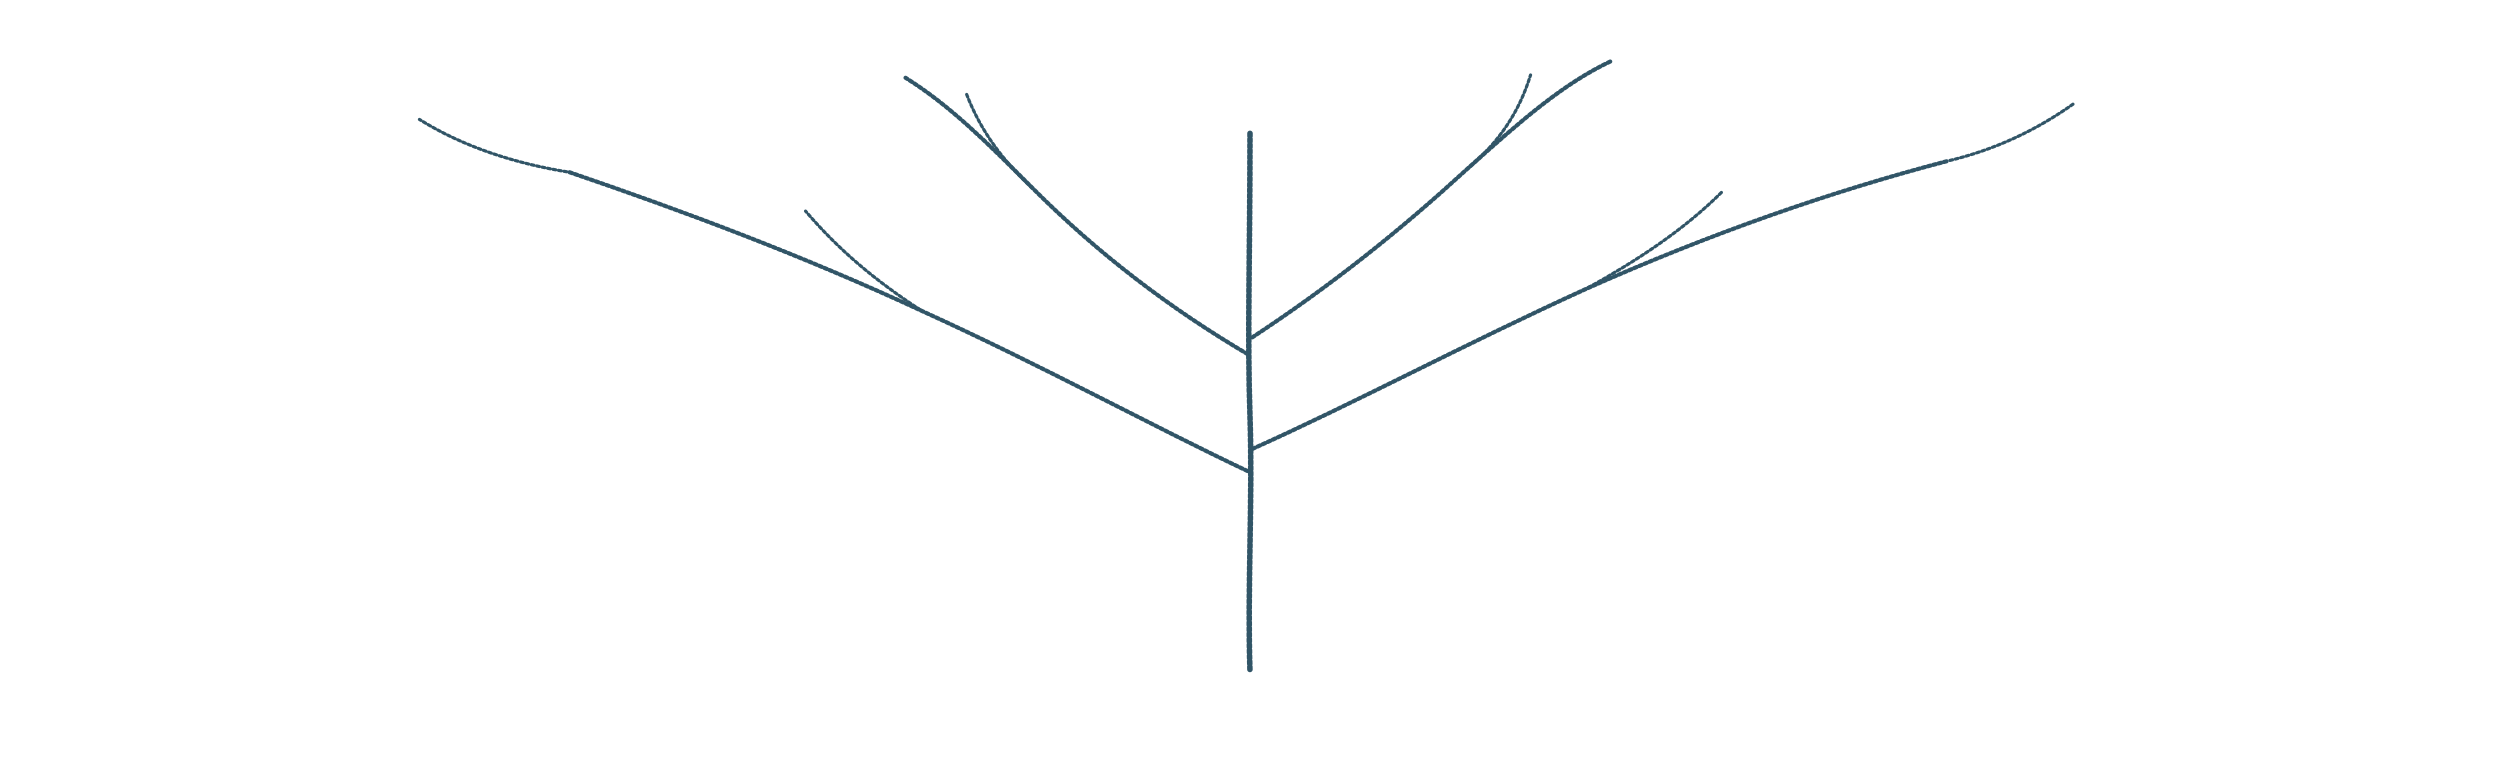
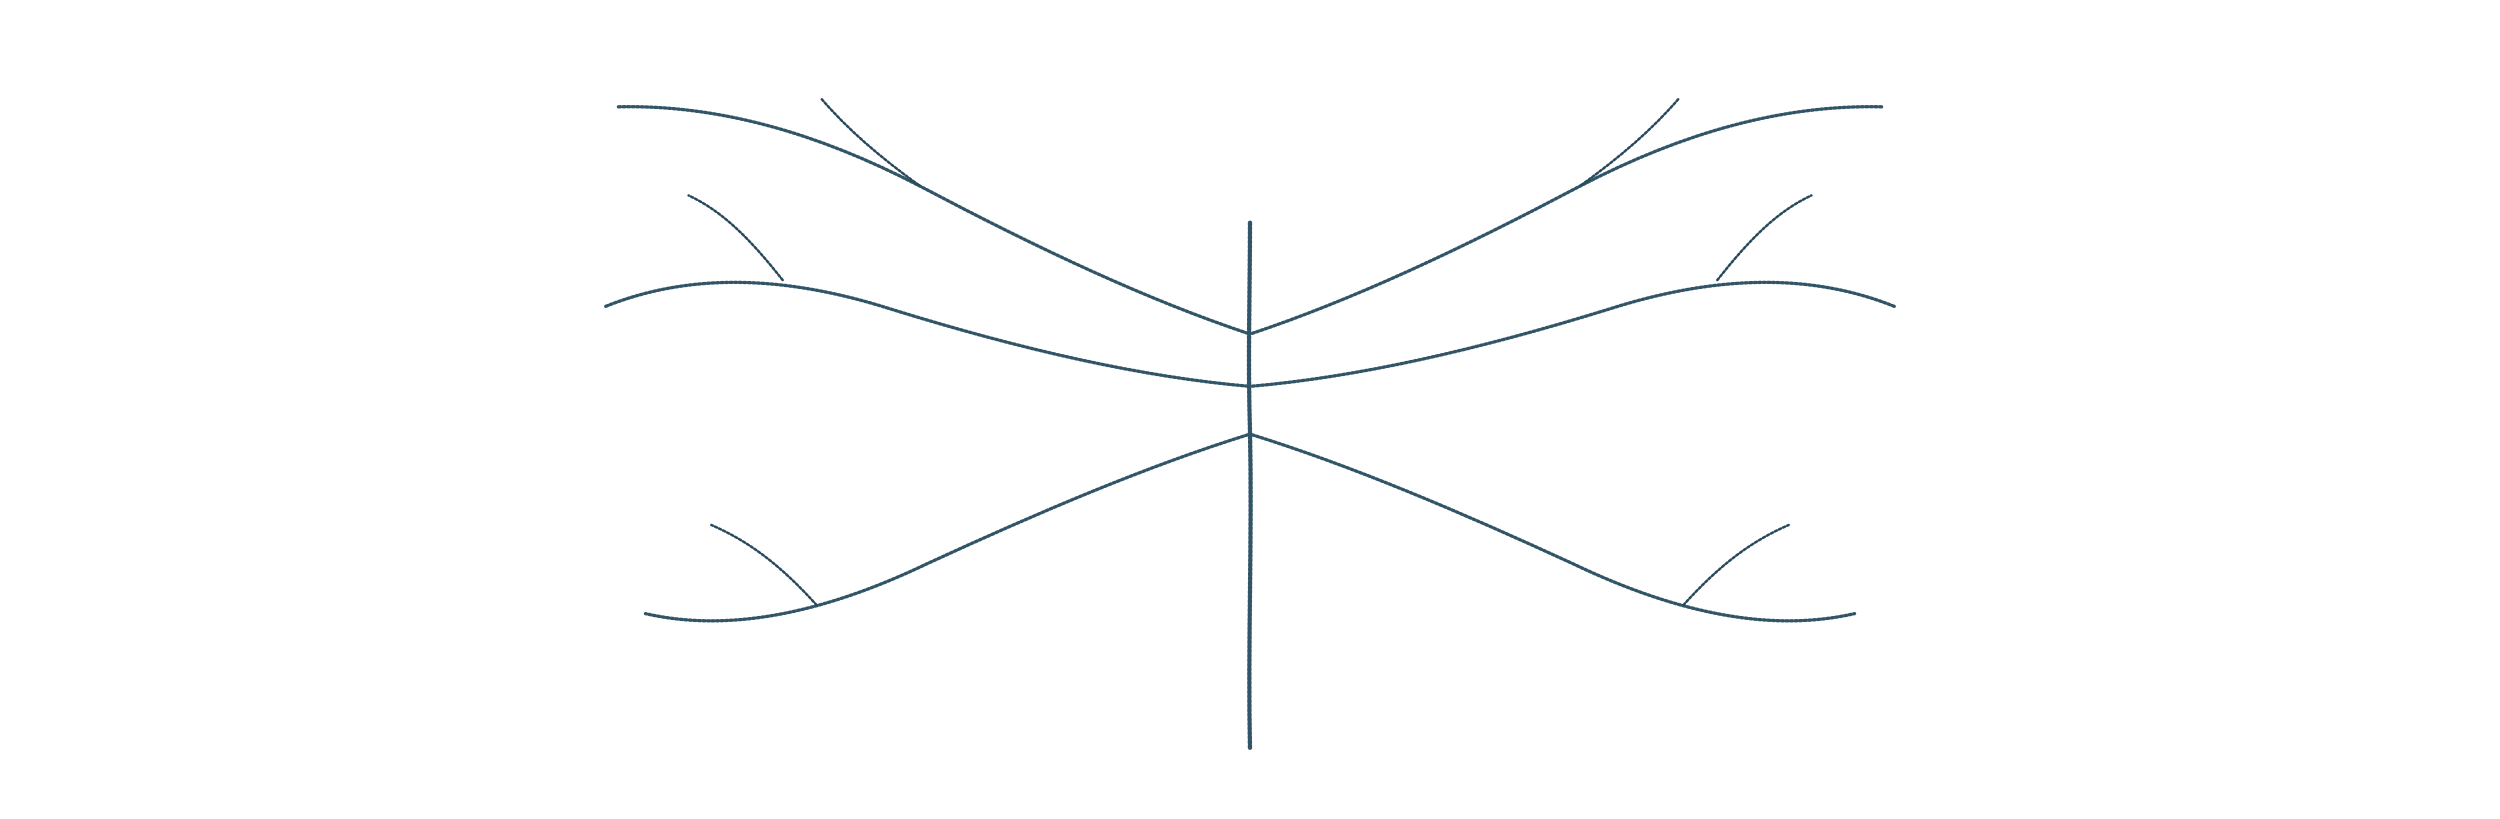
- <svg xmlns="http://www.w3.org/2000/svg" viewBox="0 0 900 280" role="img" aria-label="Abstrakter Baum für Reflexion und Resilienz">
+ <svg xmlns="http://www.w3.org/2000/svg" viewBox="0 0 1100 360" role="img" aria-label="Reflexion als Zentrum des Alexander Forums mit den Arbeitsfeldern Resilienz, Polykrise, psychische Gesundheit, Prävention, digitale Öffentlichkeit und demokratischer Zusammenhalt">
  <style>
-     .trunk,.branch,.twig{fill:none;stroke:#315567;stroke-linecap:round;stroke-linejoin:round;pathLength:1;stroke-dasharray:1;stroke-dashoffset:1;animation:draw 8s cubic-bezier(.65,0,.35,1) infinite}
-     .trunk{stroke-width:2}
-     .branch{stroke-width:1.5}
-     .twig{stroke-width:1.15}
-     .flow{fill:none;stroke:#9cc3da;stroke-width:2;stroke-linecap:round;pathLength:1;stroke-dasharray:.035 .11;stroke-dashoffset:0;opacity:0;animation:flow 8s ease-in-out infinite}
-     .node{fill:#0c1115;stroke:#9cc3da;stroke-width:1.4;r:4;opacity:0;animation:node 8s cubic-bezier(.65,0,.35,1) infinite}
-     .n2{animation-delay:.16s}.n3{animation-delay:.30s}.n4{animation-delay:.44s}.n5{animation-delay:.58s}.n6{animation-delay:.72s}.n7{animation-delay:.86s}
-     .leaf{fill:none;stroke:#315567;stroke-width:1.1;opacity:0;transform-box:fill-box;transform-origin:center;animation:leaf 8s ease-out infinite}
-     .l2{animation-delay:.18s}.l3{animation-delay:.34s}.l4{animation-delay:.5s}.l5{animation-delay:.66s}.l6{animation-delay:.82s}
- 
-     @keyframes draw{
-       0%,9%{stroke-dashoffset:1;opacity:.2}
-       34%,62%{stroke-dashoffset:0;opacity:1}
-       83%,100%{stroke-dashoffset:1;opacity:.2}
+     .trunk,.branch,.twig{fill:none;stroke:#315567;stroke-linecap:round;stroke-linejoin:round;pathLength:1;stroke-dasharray:1;stroke-dashoffset:1;animation:draw 8.5s cubic-bezier(.65,0,.35,1) infinite}
+     .trunk{stroke-width:1.9}.branch{stroke-width:1.45}.twig{stroke-width:1.1;stroke:#28495b}
+     .flow{fill:none;stroke:#9cc3da;stroke-width:1.8;stroke-linecap:round;pathLength:1;stroke-dasharray:.035 .11;stroke-dashoffset:0;opacity:0;animation:flow 8.5s ease-in-out infinite}
+     .node{fill:#0c1115;stroke:#9cc3da;stroke-width:1.4;r:4.2;opacity:0;animation:node 8.5s cubic-bezier(.65,0,.35,1) infinite}
+     .label{font-family:Inter,Arial,sans-serif;font-size:12px;letter-spacing:.075em;fill:#9fb1bc;opacity:0;animation:label 8.5s cubic-bezier(.65,0,.35,1) infinite}
+     .label.center{font-family:Georgia,serif;font-size:18px;letter-spacing:.02em;fill:#e8edf2;font-weight:700}
+     .leaf{fill:none;stroke:#315567;stroke-width:1.05;opacity:0;transform-box:fill-box;transform-origin:center;animation:leaf 8.5s ease-out infinite}
+     .d2{animation-delay:.2s}.d3{animation-delay:.4s}.d4{animation-delay:.6s}.d5{animation-delay:.8s}.d6{animation-delay:1s}
+     @keyframes draw{0%,9%{stroke-dashoffset:1;opacity:.2}31%,62%{stroke-dashoffset:0;opacity:1}82%,100%{stroke-dashoffset:1;opacity:.2}}
+     @keyframes flow{0%,27%{opacity:0;stroke-dashoffset:0}36%,61%{opacity:.8;stroke-dashoffset:-.34}68%,100%{opacity:0;stroke-dashoffset:-.34}}
+     @keyframes node{0%,11%{opacity:0;r:2}31%,62%{opacity:1;r:4.3}82%,100%{opacity:0;r:2}}
+     @keyframes label{0%,15%{opacity:0;transform:translateY(4px)}34%,62%{opacity:1;transform:translateY(0)}82%,100%{opacity:0;transform:translateY(-2px)}}
+     @keyframes leaf{0%,24%{opacity:0;transform:scale(.55) rotate(-8deg)}42%,63%{opacity:.75;transform:scale(1) rotate(0)}82%,100%{opacity:0;transform:scale(.8) rotate(4deg)}}
+     @media (prefers-reduced-motion:reduce){
+       .trunk,.branch,.twig,.flow,.node,.label,.leaf{animation:none}
+       .trunk,.branch,.twig{stroke-dashoffset:0;opacity:1}.flow{opacity:.45}.node,.label{opacity:1}.leaf{opacity:.65;transform:none}
    }
-     @keyframes flow{
-       0%,31%{opacity:0;stroke-dashoffset:0}
-       38%,61%{opacity:.78;stroke-dashoffset:-.32}
-       70%,100%{opacity:0;stroke-dashoffset:-.32}
-     }
-     @keyframes node{
-       0%,12%{opacity:0;r:2}
-       34%,62%{opacity:1;r:4.3}
-       82%,100%{opacity:0;r:2}
-     }
-     @keyframes leaf{
-       0%,26%{opacity:0;transform:scale(.65) rotate(-8deg)}
-       43%,63%{opacity:.7;transform:scale(1) rotate(0)}
-       82%,100%{opacity:0;transform:scale(.82) rotate(4deg)}
-     }
-     @media (prefers-reduced-motion:reduce){
-       .trunk,.branch,.twig,.flow,.node,.leaf{animation:none}
-       .trunk,.branch,.twig{stroke-dashoffset:0;opacity:1}
-       .flow{opacity:.45}
-       .node{opacity:1}
-       .leaf{opacity:.65;transform:none}
-     }
+     @media (max-width:700px){.label{font-size:9px}.label.center{font-size:15px}}
  </style>
-   <path class="trunk" d="M450 242 C449 212 451 180 450 150 C449 121 450 92 450 48" />
-   <path class="branch" d="M450 170 C414 153 376 132 332 112 C289 92 246 76 205 62" />
-   <path class="branch" d="M450 162 C488 145 527 124 571 104 C616 84 659 69 701 58" />
-   <path class="branch" d="M450 128 C421 111 395 91 372 68 C355 51 342 38 326 28" />
-   <path class="branch" d="M450 122 C479 103 504 83 528 61 C548 43 563 30 580 22" />
-   <path class="twig" d="M332 112 C315 101 302 90 290 76" />
-   <path class="twig" d="M205 62 C186 59 167 53 151 43" />
-   <path class="twig" d="M571 104 C589 94 606 83 620 69" />
-   <path class="twig" d="M701 58 C718 54 733 47 747 37" />
-   <path class="twig" d="M372 68 C361 58 353 47 348 34" />
-   <path class="twig" d="M528 61 C540 51 547 40 551 27" />
-   <path class="flow" d="M450 236 C449 203 451 174 450 145 C449 118 450 91 450 52" />
-   <path class="flow" d="M450 167 C413 151 375 130 332 111 C289 91 248 76 207 63" style="animation-delay:1.25s" />
-   <path class="flow" d="M450 159 C488 143 526 123 570 103 C614 84 657 69 699 58" style="animation-delay:2.2s" />
-   <circle class="node" cx="450" cy="48" />
-   <circle class="node n2" cx="205" cy="62" />
-   <circle class="node n3" cx="701" cy="58" />
-   <circle class="node n4" cx="326" cy="28" />
-   <circle class="node n5" cx="580" cy="22" />
-   <circle class="node n6" cx="151" cy="43" />
-   <circle class="node n7" cx="747" cy="37" />
-   <path class="leaf" d="M440 39 C430 31 429 23 436 16 C443 24 446 32 440 39 Z" />
-   <path class="leaf l2" d="M460 48 C469 38 478 36 485 41 C478 49 468 52 460 48 Z" />
-   <path class="leaf l3" d="M184 59 C175 51 175 43 181 37 C188 45 190 53 184 59 Z" />
-   <path class="leaf l4" d="M719 56 C727 47 736 46 743 51 C736 59 726 61 719 56 Z" />
-   <path class="leaf l5" d="M339 30 C331 22 331 15 337 10 C344 17 346 25 339 30 Z" />
-   <path class="leaf l6" d="M592 25 C600 16 608 15 614 20 C607 28 599 30 592 25 Z" />
+   <path class="trunk" d="M550 330 C549 285 551 235 550 190 C549 157 550 128 550 98" />
+   <path class="branch" d="M550 147 C505 132 458 110 405 82 C359 58 315 46 272 47" />
+   <path class="branch d2" d="M550 147 C595 132 642 110 695 82 C741 58 785 46 828 47" />
+   <path class="branch d3" d="M550 170 C503 166 450 154 392 136 C345 121 303 120 266 135" />
+   <path class="branch d4" d="M550 170 C597 166 650 154 708 136 C755 121 797 120 834 135" />
+   <path class="branch d5" d="M550 191 C505 205 458 225 408 248 C360 271 319 278 284 270" />
+   <path class="branch d6" d="M550 191 C595 205 642 225 692 248 C740 271 781 278 816 270" />
+   <path class="twig" d="M405 82 C387 69 373 57 361 43" />
+   <path class="twig d2" d="M695 82 C713 69 727 57 739 43" />
+   <path class="twig d3" d="M345 124 C330 105 318 93 303 86" />
+   <path class="twig d4" d="M755 124 C770 105 782 93 797 86" />
+   <path class="twig d5" d="M360 267 C343 248 329 238 313 231" />
+   <path class="twig d6" d="M740 267 C757 248 771 238 787 231" />
+   <path class="flow" d="M550 326 C549 282 551 229 550 190 C550 159 550 126 550 100" />
+   <path class="flow" d="M550 147 C505 132 458 110 405 82 C359 58 315 46 272 47" style="animation-delay:1.35s" />
+   <path class="flow" d="M550 170 C597 166 650 154 708 136 C755 121 797 120 834 135" style="animation-delay:2.5s" />
+   <circle class="node" cx="550" cy="98" r="5.2" />
+   <text class="label center" x="550" y="78" text-anchor="middle">REFLEXION</text>
+   <circle class="node d2" cx="272" cy="47" />
+   <circle class="node d2" cx="828" cy="47" />
+   <circle class="node d3" cx="266" cy="135" />
+   <circle class="node d4" cx="834" cy="135" />
+   <circle class="node d5" cx="284" cy="270" />
+   <circle class="node d6" cx="816" cy="270" />
+   <text class="label d2" x="252" y="43" text-anchor="end">RESILIENZ</text>
+   <text class="label d2" x="848" y="43">POLYKRISE</text>
+   <text class="label d3" x="244" y="139" text-anchor="end">PSYCHISCHE GESUNDHEIT</text>
+   <text class="label d4" x="856" y="139">PRÄVENTION</text>
+   <text class="label d5" x="262" y="279" text-anchor="end">DIGITALE ÖFFENTLICHKEIT</text>
+   <text class="label d6" x="838" y="279">DEMOKRATISCHER ZUSAMMENHALT</text>
+   <path class="leaf" d="M535 86 C523 74 524 63 533 54 C542 65 543 77 535 86 Z" />
+   <path class="leaf d2" d="M565 88 C577 76 587 75 595 82 C586 92 574 94 565 88 Z" />
+   <path class="leaf d3" d="M296 112 C284 102 283 91 291 83 C301 92 303 103 296 112 Z" />
+   <path class="leaf d4" d="M804 112 C816 102 817 91 809 83 C799 92 797 103 804 112 Z" />
</svg>
